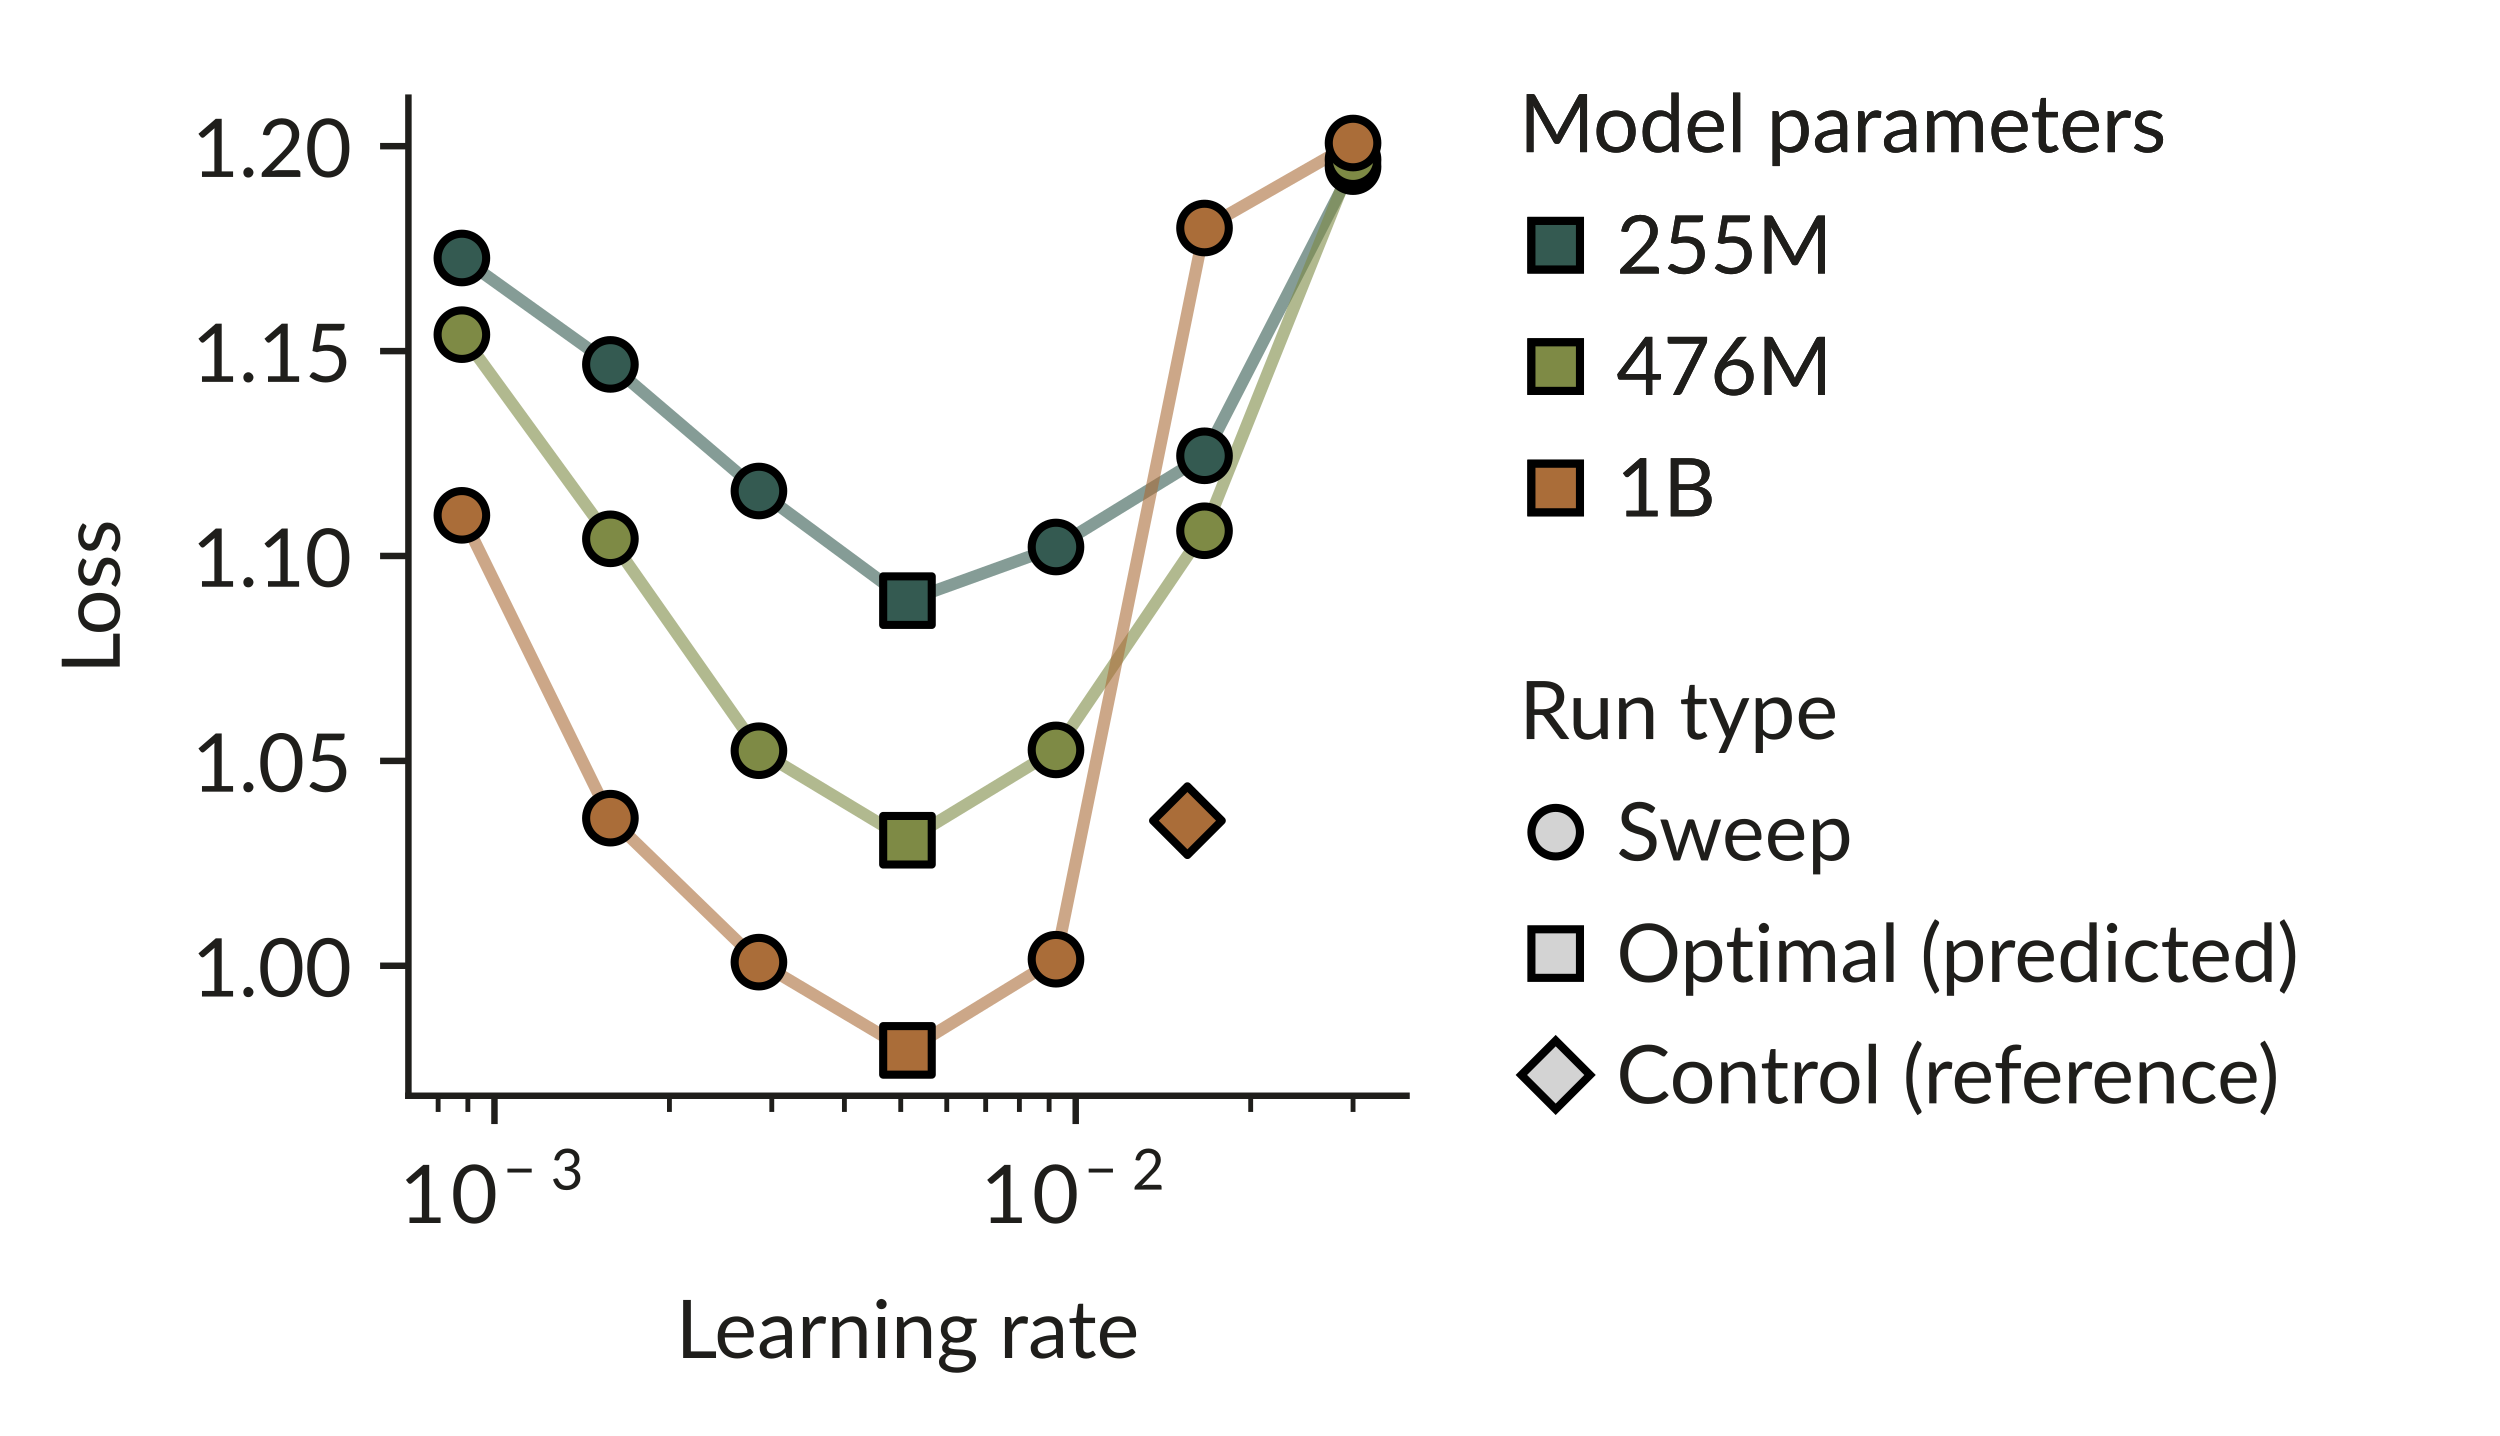
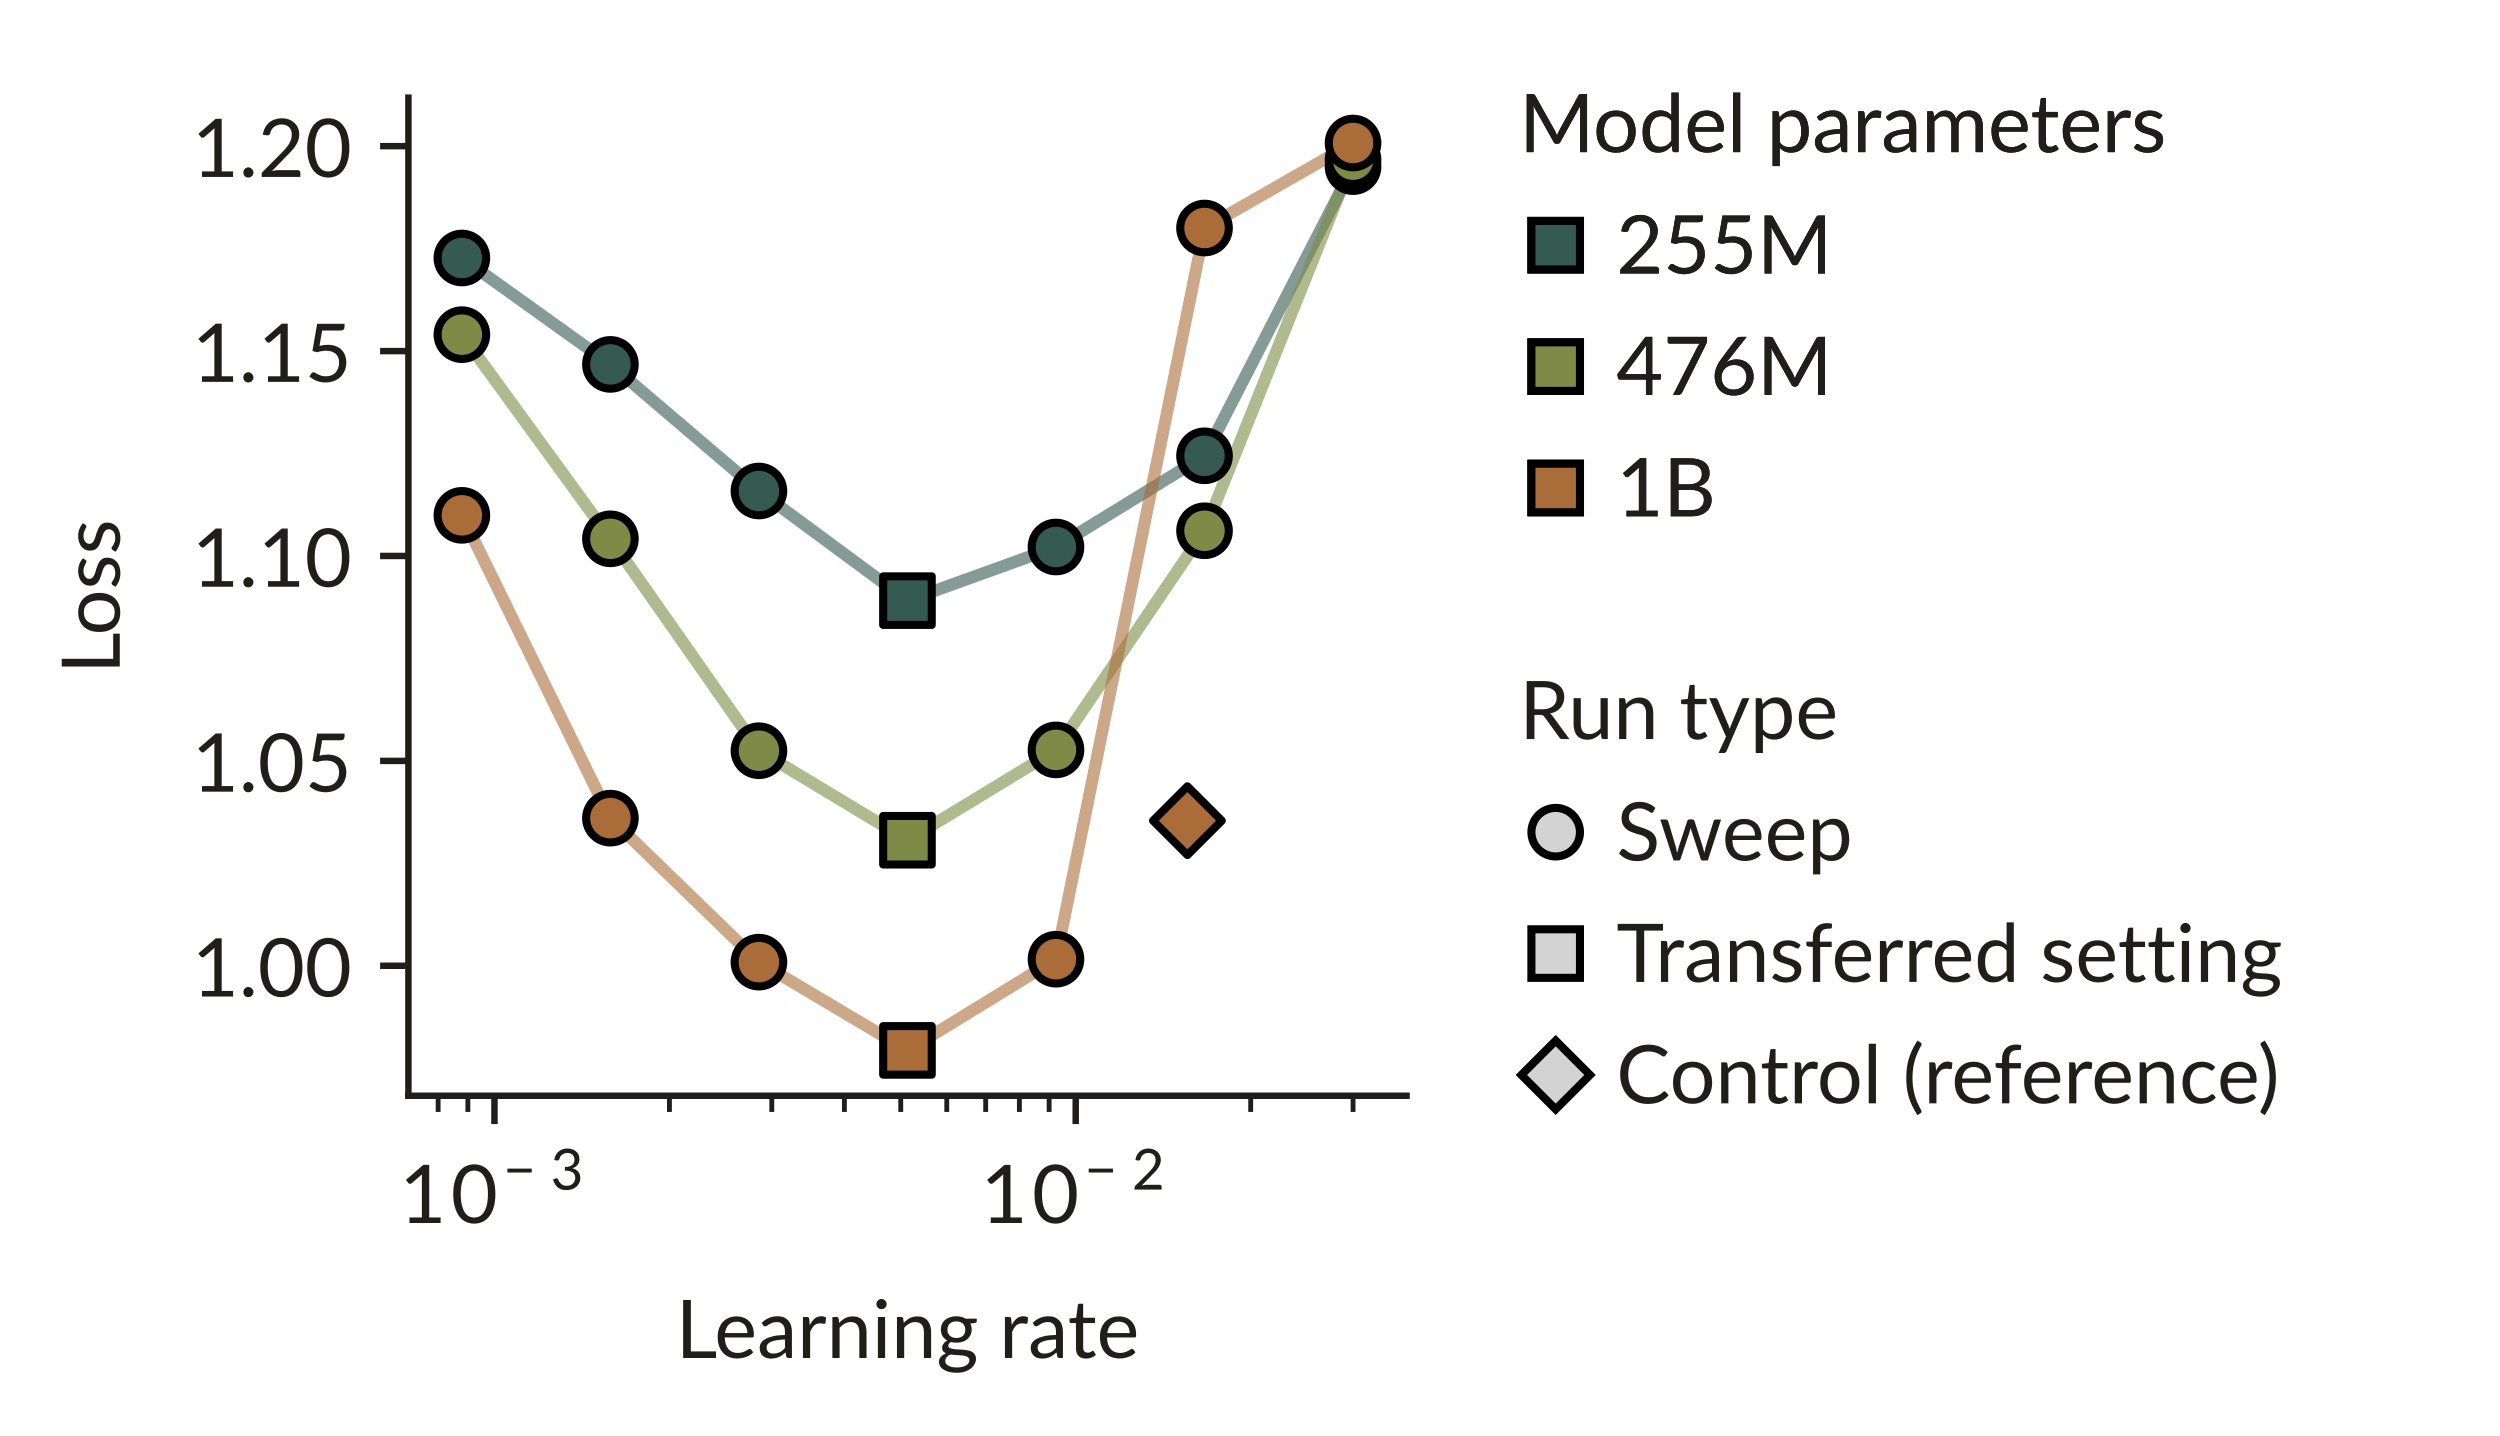
<svg xmlns="http://www.w3.org/2000/svg" xmlns:xlink="http://www.w3.org/1999/xlink" width="308.918pt" height="177.403pt" viewBox="0 0 308.918 177.403" version="1.1" data-figure-typography="lato-v1" data-figure-render-width="370.702" data-figure-render-scale="1.2" font-family="Lato, sans-serif">
  <defs>
    <style type="text/css">*{stroke-linejoin: round; stroke-linecap: butt}</style>
  </defs>
  <g id="figure_1">
    <g id="patch_1">
      <path d="M 0 177.403 L 308.918 177.403 L 308.918 0 L 0 0 L 0 177.403 z " style="fill: none" />
    </g>
    <g id="axes_1">
      <g id="patch_2">
        <path d="M 50.466 135.4 L 173.799 135.4 L 173.799 12.067 L 50.466 12.067 L 50.466 135.4 z " style="fill: none" />
      </g>
      <g id="matplotlib.axis_1">
        <g id="xtick_1">
          <g id="line2d_1">
            <defs>
              <path id="m50c3ab274f" d="M 0 0 L 0 3.5 " style="stroke: #1f1e1b; stroke-width: 0.8" />
            </defs>
            <g>
              <use xlink:href="#m50c3ab274f" x="61.099" y="135.4" style="fill: #1f1e1b; stroke: #1f1e1b; stroke-width: 0.8" />
            </g>
          </g>
          <g id="text_1">
            <g style="fill: #1f1e1b" transform="translate(49.34905 151.8)">
              <text>
                <tspan x="0" y="-0.675" style="font-size: 10px; font-family: 'Lato', sans-serif; fill: #1f1e1b">1</tspan>
                <tspan x="6.362" y="-0.675" style="font-size: 10px; font-family: 'Lato', sans-serif; fill: #1f1e1b">0</tspan>
                <tspan x="12.82" y="-4.805" style="font-size: 7px; font-family: 'Lato', sans-serif; fill: #1f1e1b">−</tspan>
                <tspan x="18.686" y="-4.805" style="font-size: 7px; font-family: 'Lato', sans-serif; fill: #1f1e1b">3</tspan>
              </text>
            </g>
          </g>
        </g>
        <g id="xtick_2">
          <g id="line2d_2">
            <g>
              <use xlink:href="#m50c3ab274f" x="132.923" y="135.4" style="fill: #1f1e1b; stroke: #1f1e1b; stroke-width: 0.8" />
            </g>
          </g>
          <g id="text_2">
            <g style="fill: #1f1e1b" transform="translate(121.1731 151.8)">
              <text>
                <tspan x="0" y="-0.675" style="font-size: 10px; font-family: 'Lato', sans-serif; fill: #1f1e1b">1</tspan>
                <tspan x="6.362" y="-0.675" style="font-size: 10px; font-family: 'Lato', sans-serif; fill: #1f1e1b">0</tspan>
                <tspan x="12.82" y="-4.805" style="font-size: 7px; font-family: 'Lato', sans-serif; fill: #1f1e1b">−</tspan>
                <tspan x="18.686" y="-4.805" style="font-size: 7px; font-family: 'Lato', sans-serif; fill: #1f1e1b">2</tspan>
              </text>
            </g>
          </g>
        </g>
        <g id="xtick_3">
          <g id="line2d_3">
            <defs>
              <path id="m7f1d5dfb71" d="M 0 0 L 0 2 " style="stroke: #1f1e1b; stroke-width: 0.6" />
            </defs>
            <g>
              <use xlink:href="#m7f1d5dfb71" x="54.139" y="135.4" style="fill: #1f1e1b; stroke: #1f1e1b; stroke-width: 0.6" />
            </g>
          </g>
        </g>
        <g id="xtick_4">
          <g id="line2d_4">
            <g>
              <use xlink:href="#m7f1d5dfb71" x="57.813" y="135.4" style="fill: #1f1e1b; stroke: #1f1e1b; stroke-width: 0.6" />
            </g>
          </g>
        </g>
        <g id="xtick_5">
          <g id="line2d_5">
            <g>
              <use xlink:href="#m7f1d5dfb71" x="82.72" y="135.4" style="fill: #1f1e1b; stroke: #1f1e1b; stroke-width: 0.6" />
            </g>
          </g>
        </g>
        <g id="xtick_6">
          <g id="line2d_6">
            <g>
              <use xlink:href="#m7f1d5dfb71" x="95.368" y="135.4" style="fill: #1f1e1b; stroke: #1f1e1b; stroke-width: 0.6" />
            </g>
          </g>
        </g>
        <g id="xtick_7">
          <g id="line2d_7">
            <g>
              <use xlink:href="#m7f1d5dfb71" x="104.341" y="135.4" style="fill: #1f1e1b; stroke: #1f1e1b; stroke-width: 0.6" />
            </g>
          </g>
        </g>
        <g id="xtick_8">
          <g id="line2d_8">
            <g>
              <use xlink:href="#m7f1d5dfb71" x="111.302" y="135.4" style="fill: #1f1e1b; stroke: #1f1e1b; stroke-width: 0.6" />
            </g>
          </g>
        </g>
        <g id="xtick_9">
          <g id="line2d_9">
            <g>
              <use xlink:href="#m7f1d5dfb71" x="116.989" y="135.4" style="fill: #1f1e1b; stroke: #1f1e1b; stroke-width: 0.6" />
            </g>
          </g>
        </g>
        <g id="xtick_10">
          <g id="line2d_10">
            <g>
              <use xlink:href="#m7f1d5dfb71" x="121.797" y="135.4" style="fill: #1f1e1b; stroke: #1f1e1b; stroke-width: 0.6" />
            </g>
          </g>
        </g>
        <g id="xtick_11">
          <g id="line2d_11">
            <g>
              <use xlink:href="#m7f1d5dfb71" x="125.963" y="135.4" style="fill: #1f1e1b; stroke: #1f1e1b; stroke-width: 0.6" />
            </g>
          </g>
        </g>
        <g id="xtick_12">
          <g id="line2d_12">
            <g>
              <use xlink:href="#m7f1d5dfb71" x="129.637" y="135.4" style="fill: #1f1e1b; stroke: #1f1e1b; stroke-width: 0.6" />
            </g>
          </g>
        </g>
        <g id="xtick_13">
          <g id="line2d_13">
            <g>
              <use xlink:href="#m7f1d5dfb71" x="154.544" y="135.4" style="fill: #1f1e1b; stroke: #1f1e1b; stroke-width: 0.6" />
            </g>
          </g>
        </g>
        <g id="xtick_14">
          <g id="line2d_14">
            <g>
              <use xlink:href="#m7f1d5dfb71" x="167.192" y="135.4" style="fill: #1f1e1b; stroke: #1f1e1b; stroke-width: 0.6" />
            </g>
          </g>
        </g>
        <g id="text_3">
          <text style="font-size: 10px; font-family: 'Lato', sans-serif; text-anchor: middle; fill: #1f1e1b" x="112.132" y="167.801" transform="rotate(-0 112.1323 167.8008)">Learning rate</text>
        </g>
      </g>
      <g id="matplotlib.axis_2">
        <g id="ytick_1">
          <g id="line2d_15">
            <defs>
              <path id="m13240fdfdc" d="M 0 0 L -3.5 0 " style="stroke: #1f1e1b; stroke-width: 0.8" />
            </defs>
            <g>
              <use xlink:href="#m13240fdfdc" x="50.466" y="119.338" style="fill: #1f1e1b; stroke: #1f1e1b; stroke-width: 0.8" />
            </g>
          </g>
          <g id="text_4">
            <text style="font-size: 10px; font-family: 'Lato', sans-serif; text-anchor: end; fill: #1f1e1b" x="43.466" y="123.137" transform="rotate(-0 43.46563 123.137)">1.00</text>
          </g>
        </g>
        <g id="ytick_2">
          <g id="line2d_16">
            <g>
              <use xlink:href="#m13240fdfdc" x="50.466" y="94.019" style="fill: #1f1e1b; stroke: #1f1e1b; stroke-width: 0.8" />
            </g>
          </g>
          <g id="text_5">
            <text style="font-size: 10px; font-family: 'Lato', sans-serif; text-anchor: end; fill: #1f1e1b" x="43.466" y="97.818" transform="rotate(-0 43.46563 97.81819)">1.05</text>
          </g>
        </g>
        <g id="ytick_3">
          <g id="line2d_17">
            <g>
              <use xlink:href="#m13240fdfdc" x="50.466" y="68.701" style="fill: #1f1e1b; stroke: #1f1e1b; stroke-width: 0.8" />
            </g>
          </g>
          <g id="text_6">
            <text style="font-size: 10px; font-family: 'Lato', sans-serif; text-anchor: end; fill: #1f1e1b" x="43.466" y="72.499" transform="rotate(-0 43.46563 72.49935)">1.10</text>
          </g>
        </g>
        <g id="ytick_4">
          <g id="line2d_18">
            <g>
              <use xlink:href="#m13240fdfdc" x="50.466" y="43.382" style="fill: #1f1e1b; stroke: #1f1e1b; stroke-width: 0.8" />
            </g>
          </g>
          <g id="text_7">
            <text style="font-size: 10px; font-family: 'Lato', sans-serif; text-anchor: end; fill: #1f1e1b" x="43.466" y="47.181" transform="rotate(-0 43.46563 47.1805)">1.15</text>
          </g>
        </g>
        <g id="ytick_5">
          <g id="line2d_19">
            <g>
              <use xlink:href="#m13240fdfdc" x="50.466" y="18.063" style="fill: #1f1e1b; stroke: #1f1e1b; stroke-width: 0.8" />
            </g>
          </g>
          <g id="text_8">
            <text style="font-size: 10px; font-family: 'Lato', sans-serif; text-anchor: end; fill: #1f1e1b" x="43.466" y="21.862" transform="rotate(-0 43.46563 21.86166)">1.20</text>
          </g>
        </g>
        <g id="text_9">
          <text style="font-size: 10px; font-family: 'Lato', sans-serif; text-anchor: middle; fill: #1f1e1b" x="14.798" y="73.733" transform="rotate(-90 14.79766 73.73333)">Loss</text>
        </g>
      </g>
      <g id="line2d_20">
        <path d="M 57.073 31.88 L 75.426 45.028 L 93.779 60.673 L 112.132 74.219 L 130.485 67.591 L 148.839 56.321 L 167.192 20.591 " clip-path="url(#p82399936ab)" style="fill: none; stroke: #345a51; stroke-opacity: 0.6; stroke-width: 1.5; stroke-linecap: square" />
      </g>
      <g id="line2d_21">
        <path d="M 57.073 41.353 L 75.426 66.58 L 93.779 92.765 L 112.132 103.826 L 130.485 92.662 L 148.839 65.586 L 167.192 19.733 " clip-path="url(#p82399936ab)" style="fill: none; stroke: #7e8a45; stroke-opacity: 0.6; stroke-width: 1.5; stroke-linecap: square" />
      </g>
      <g id="line2d_22">
        <path d="M 57.073 63.678 L 75.426 101.098 L 93.779 118.889 L 112.132 129.794 L 130.485 118.528 L 148.839 28.176 L 167.192 17.673 " clip-path="url(#p82399936ab)" style="fill: none; stroke: #aa6d39; stroke-opacity: 0.6; stroke-width: 1.5; stroke-linecap: square" />
      </g>
      <g id="patch_3">
        <path d="M 50.466 135.4 L 50.466 12.067 " style="fill: none; stroke: #1f1e1b; stroke-width: 0.8; stroke-linejoin: miter; stroke-linecap: square" />
      </g>
      <g id="patch_4">
        <path d="M 50.466 135.4 L 173.799 135.4 " style="fill: none; stroke: #1f1e1b; stroke-width: 0.8; stroke-linejoin: miter; stroke-linecap: square" />
      </g>
      <g id="PathCollection_1">
        <defs>
          <path id="ma5276a3963" d="M 0 3 C 0.796 3 1.559 2.684 2.121 2.121 C 2.684 1.559 3 0.796 3 0 C 3 -0.796 2.684 -1.559 2.121 -2.121 C 1.559 -2.684 0.796 -3 0 -3 C -0.796 -3 -1.559 -2.684 -2.121 -2.121 C -2.684 -1.559 -3 -0.796 -3 0 C -3 0.796 -2.684 1.559 -2.121 2.121 C -1.559 2.684 -0.796 3 0 3 z " style="stroke: #000000" />
        </defs>
        <g clip-path="url(#p82399936ab)">
          <use xlink:href="#ma5276a3963" x="57.073" y="31.88" style="fill: #345a51; stroke: #000000" />
          <use xlink:href="#ma5276a3963" x="75.426" y="45.028" style="fill: #345a51; stroke: #000000" />
          <use xlink:href="#ma5276a3963" x="93.779" y="60.673" style="fill: #345a51; stroke: #000000" />
          <use xlink:href="#ma5276a3963" x="130.485" y="67.591" style="fill: #345a51; stroke: #000000" />
          <use xlink:href="#ma5276a3963" x="148.839" y="56.321" style="fill: #345a51; stroke: #000000" />
          <use xlink:href="#ma5276a3963" x="167.192" y="20.591" style="fill: #345a51; stroke: #000000" />
        </g>
      </g>
      <g id="PathCollection_2">
        <defs>
          <path id="m3817e2e31a" d="M 0 3 C 0.796 3 1.559 2.684 2.121 2.121 C 2.684 1.559 3 0.796 3 0 C 3 -0.796 2.684 -1.559 2.121 -2.121 C 1.559 -2.684 0.796 -3 0 -3 C -0.796 -3 -1.559 -2.684 -2.121 -2.121 C -2.684 -1.559 -3 -0.796 -3 0 C -3 0.796 -2.684 1.559 -2.121 2.121 C -1.559 2.684 -0.796 3 0 3 z " style="stroke: #000000" />
        </defs>
        <g clip-path="url(#p82399936ab)">
          <use xlink:href="#m3817e2e31a" x="57.073" y="41.353" style="fill: #7e8a45; stroke: #000000" />
          <use xlink:href="#m3817e2e31a" x="75.426" y="66.58" style="fill: #7e8a45; stroke: #000000" />
          <use xlink:href="#m3817e2e31a" x="93.779" y="92.765" style="fill: #7e8a45; stroke: #000000" />
          <use xlink:href="#m3817e2e31a" x="130.485" y="92.662" style="fill: #7e8a45; stroke: #000000" />
          <use xlink:href="#m3817e2e31a" x="148.839" y="65.586" style="fill: #7e8a45; stroke: #000000" />
          <use xlink:href="#m3817e2e31a" x="167.192" y="19.733" style="fill: #7e8a45; stroke: #000000" />
        </g>
      </g>
      <g id="PathCollection_3">
        <defs>
          <path id="m4ee5117e84" d="M 0 3 C 0.796 3 1.559 2.684 2.121 2.121 C 2.684 1.559 3 0.796 3 0 C 3 -0.796 2.684 -1.559 2.121 -2.121 C 1.559 -2.684 0.796 -3 0 -3 C -0.796 -3 -1.559 -2.684 -2.121 -2.121 C -2.684 -1.559 -3 -0.796 -3 0 C -3 0.796 -2.684 1.559 -2.121 2.121 C -1.559 2.684 -0.796 3 0 3 z " style="stroke: #000000" />
        </defs>
        <g clip-path="url(#p82399936ab)">
          <use xlink:href="#m4ee5117e84" x="57.073" y="63.678" style="fill: #aa6d39; stroke: #000000" />
          <use xlink:href="#m4ee5117e84" x="75.426" y="101.098" style="fill: #aa6d39; stroke: #000000" />
          <use xlink:href="#m4ee5117e84" x="93.779" y="118.889" style="fill: #aa6d39; stroke: #000000" />
          <use xlink:href="#m4ee5117e84" x="130.485" y="118.528" style="fill: #aa6d39; stroke: #000000" />
          <use xlink:href="#m4ee5117e84" x="148.839" y="28.176" style="fill: #aa6d39; stroke: #000000" />
          <use xlink:href="#m4ee5117e84" x="167.192" y="17.673" style="fill: #aa6d39; stroke: #000000" />
        </g>
      </g>
      <g id="PathCollection_4">
        <defs>
          <path id="m696f79b761" d="M -3 3 L 3 3 L 3 -3 L -3 -3 z " style="stroke: #000000" />
        </defs>
        <g clip-path="url(#p82399936ab)">
          <use xlink:href="#m696f79b761" x="112.132" y="74.219" style="fill: #345a51; stroke: #000000" />
        </g>
      </g>
      <g id="PathCollection_5">
        <defs>
          <path id="m6412a9765e" d="M -3 3 L 3 3 L 3 -3 L -3 -3 z " style="stroke: #000000" />
        </defs>
        <g clip-path="url(#p82399936ab)">
          <use xlink:href="#m6412a9765e" x="112.132" y="103.826" style="fill: #7e8a45; stroke: #000000" />
        </g>
      </g>
      <g id="PathCollection_6">
        <defs>
          <path id="m7e80b42dfc" d="M -3 3 L 3 3 L 3 -3 L -3 -3 z " style="stroke: #000000" />
        </defs>
        <g clip-path="url(#p82399936ab)">
          <use xlink:href="#m7e80b42dfc" x="112.132" y="129.794" style="fill: #aa6d39; stroke: #000000" />
        </g>
      </g>
      <g id="PathCollection_7">
        <defs>
          <path id="m4046ef47ef" d="M -0 4.243 L 4.243 0 L 0 -4.243 L -4.243 -0 z " style="stroke: #000000" />
        </defs>
        <g clip-path="url(#p82399936ab)">
          <use xlink:href="#m4046ef47ef" x="146.726" y="101.408" style="fill: #aa6d39; stroke: #000000" />
        </g>
      </g>
    </g>
    <g id="legend_1">
      <g id="text_10">
        <text style="font-size: 10px; font-family: 'Lato', sans-serif; text-anchor: start; fill: #1f1e1b" x="187.732" y="18.798" transform="rotate(-0 187.7323 18.79844)">Model parameters</text>
      </g>
      <g id="line2d_23">
        <defs>
          <path id="m4a70434857" d="M -3 3 L 3 3 L 3 -3 L -3 -3 z " style="stroke: #000000; stroke-linejoin: miter" />
        </defs>
        <g>
          <use xlink:href="#m4a70434857" x="192.232" y="30.299" style="fill: #345a51; stroke: #000000; stroke-linejoin: miter" />
        </g>
      </g>
      <g id="text_11">
        <text style="font-size: 10px; font-family: 'Lato', sans-serif; text-anchor: start; fill: #1f1e1b" x="199.732" y="33.799" transform="rotate(-0 199.7323 33.79922)">255M</text>
      </g>
      <g id="line2d_24">
        <defs>
          <path id="me6ba1a5c93" d="M -3 3 L 3 3 L 3 -3 L -3 -3 z " style="stroke: #000000; stroke-linejoin: miter" />
        </defs>
        <g>
          <use xlink:href="#me6ba1a5c93" x="192.232" y="45.3" style="fill: #7e8a45; stroke: #000000; stroke-linejoin: miter" />
        </g>
      </g>
      <g id="text_12">
        <text style="font-size: 10px; font-family: 'Lato', sans-serif; text-anchor: start; fill: #1f1e1b" x="199.732" y="48.8" transform="rotate(-0 199.7323 48.8)">476M</text>
      </g>
      <g id="line2d_25">
        <defs>
          <path id="mfb92e759ac" d="M -3 3 L 3 3 L 3 -3 L -3 -3 z " style="stroke: #000000; stroke-linejoin: miter" />
        </defs>
        <g>
          <use xlink:href="#mfb92e759ac" x="192.232" y="60.301" style="fill: #aa6d39; stroke: #000000; stroke-linejoin: miter" />
        </g>
      </g>
      <g id="text_13">
        <text style="font-size: 10px; font-family: 'Lato', sans-serif; text-anchor: start; fill: #1f1e1b" x="199.732" y="63.801" transform="rotate(-0 199.7323 63.80078)">1B</text>
      </g>
    </g>
    <g id="legend_2">
      <g id="text_14">
        <text style="font-size: 10px; font-family: 'Lato', sans-serif; text-anchor: start; fill: #1f1e1b" x="187.732" y="18.798" transform="rotate(-0 187.7323 18.79844)">Model parameters</text>
      </g>
      <g id="line2d_26">
        <g>
          <use xlink:href="#m4a70434857" x="192.232" y="30.299" style="fill: #345a51; stroke: #000000; stroke-linejoin: miter" />
        </g>
      </g>
      <g id="text_15">
        <text style="font-size: 10px; font-family: 'Lato', sans-serif; text-anchor: start; fill: #1f1e1b" x="199.732" y="33.799" transform="rotate(-0 199.7323 33.79922)">255M</text>
      </g>
      <g id="line2d_27">
        <g>
          <use xlink:href="#me6ba1a5c93" x="192.232" y="45.3" style="fill: #7e8a45; stroke: #000000; stroke-linejoin: miter" />
        </g>
      </g>
      <g id="text_16">
        <text style="font-size: 10px; font-family: 'Lato', sans-serif; text-anchor: start; fill: #1f1e1b" x="199.732" y="48.8" transform="rotate(-0 199.7323 48.8)">476M</text>
      </g>
      <g id="line2d_28">
        <g>
          <use xlink:href="#mfb92e759ac" x="192.232" y="60.301" style="fill: #aa6d39; stroke: #000000; stroke-linejoin: miter" />
        </g>
      </g>
      <g id="text_17">
        <text style="font-size: 10px; font-family: 'Lato', sans-serif; text-anchor: start; fill: #1f1e1b" x="199.732" y="63.801" transform="rotate(-0 199.7323 63.80078)">1B</text>
      </g>
    </g>
    <g id="legend_3">
      <g id="text_18">
        <text style="font-size: 10px; font-family: 'Lato', sans-serif; text-anchor: start; fill: #1f1e1b" x="187.732" y="91.329" transform="rotate(-0 187.7323 91.32865)">Run type</text>
      </g>
      <g id="line2d_29">
        <defs>
          <path id="mcd635c62ca" d="M 0 3 C 0.796 3 1.559 2.684 2.121 2.121 C 2.684 1.559 3 0.796 3 0 C 3 -0.796 2.684 -1.559 2.121 -2.121 C 1.559 -2.684 0.796 -3 0 -3 C -0.796 -3 -1.559 -2.684 -2.121 -2.121 C -2.684 -1.559 -3 -0.796 -3 0 C -3 0.796 -2.684 1.559 -2.121 2.121 C -1.559 2.684 -0.796 3 0 3 z " style="stroke: #000000" />
        </defs>
        <g>
          <use xlink:href="#mcd635c62ca" x="192.232" y="102.829" style="fill: #d3d3d3; stroke: #000000" />
        </g>
      </g>
      <g id="text_19">
        <text style="font-size: 10px; font-family: 'Lato', sans-serif; text-anchor: start; fill: #1f1e1b" x="199.732" y="106.329" transform="rotate(-0 199.7323 106.3294)">Sweep</text>
      </g>
      <g id="line2d_30">
        <defs>
          <path id="mbbd8608bed" d="M -3 3 L 3 3 L 3 -3 L -3 -3 z " style="stroke: #000000; stroke-linejoin: miter" />
        </defs>
        <g>
          <use xlink:href="#mbbd8608bed" x="192.232" y="117.83" style="fill: #d3d3d3; stroke: #000000; stroke-linejoin: miter" />
        </g>
      </g>
      <g id="text_20">
-         <text style="font-size: 10px; font-family: 'Lato', sans-serif; text-anchor: start; fill: #1f1e1b" x="199.732" y="121.33" transform="rotate(-0 199.7323 121.3302)">Optimal (predicted)</text>
+         <text style="font-size: 10px; font-family: 'Lato', sans-serif; text-anchor: start; fill: #1f1e1b" x="199.732" y="121.33" transform="rotate(-0 199.7323 121.3302)">Transferred setting</text>
      </g>
      <g id="line2d_31">
        <defs>
          <path id="m280de8b12c" d="M -0 4.243 L 4.243 0 L 0 -4.243 L -4.243 -0 z " style="stroke: #000000; stroke-linejoin: miter" />
        </defs>
        <g>
          <use xlink:href="#m280de8b12c" x="192.232" y="132.831" style="fill: #d3d3d3; stroke: #000000; stroke-linejoin: miter" />
        </g>
      </g>
      <g id="text_21">
        <text style="font-size: 10px; font-family: 'Lato', sans-serif; text-anchor: start; fill: #1f1e1b" x="199.732" y="136.331" transform="rotate(-0 199.7323 136.331)">Control (reference)</text>
      </g>
    </g>
  </g>
  <defs>
    <clipPath id="p82399936ab">
      <rect x="50.466" y="12.067" width="123.333" height="123.333" />
    </clipPath>
  </defs>
</svg>
